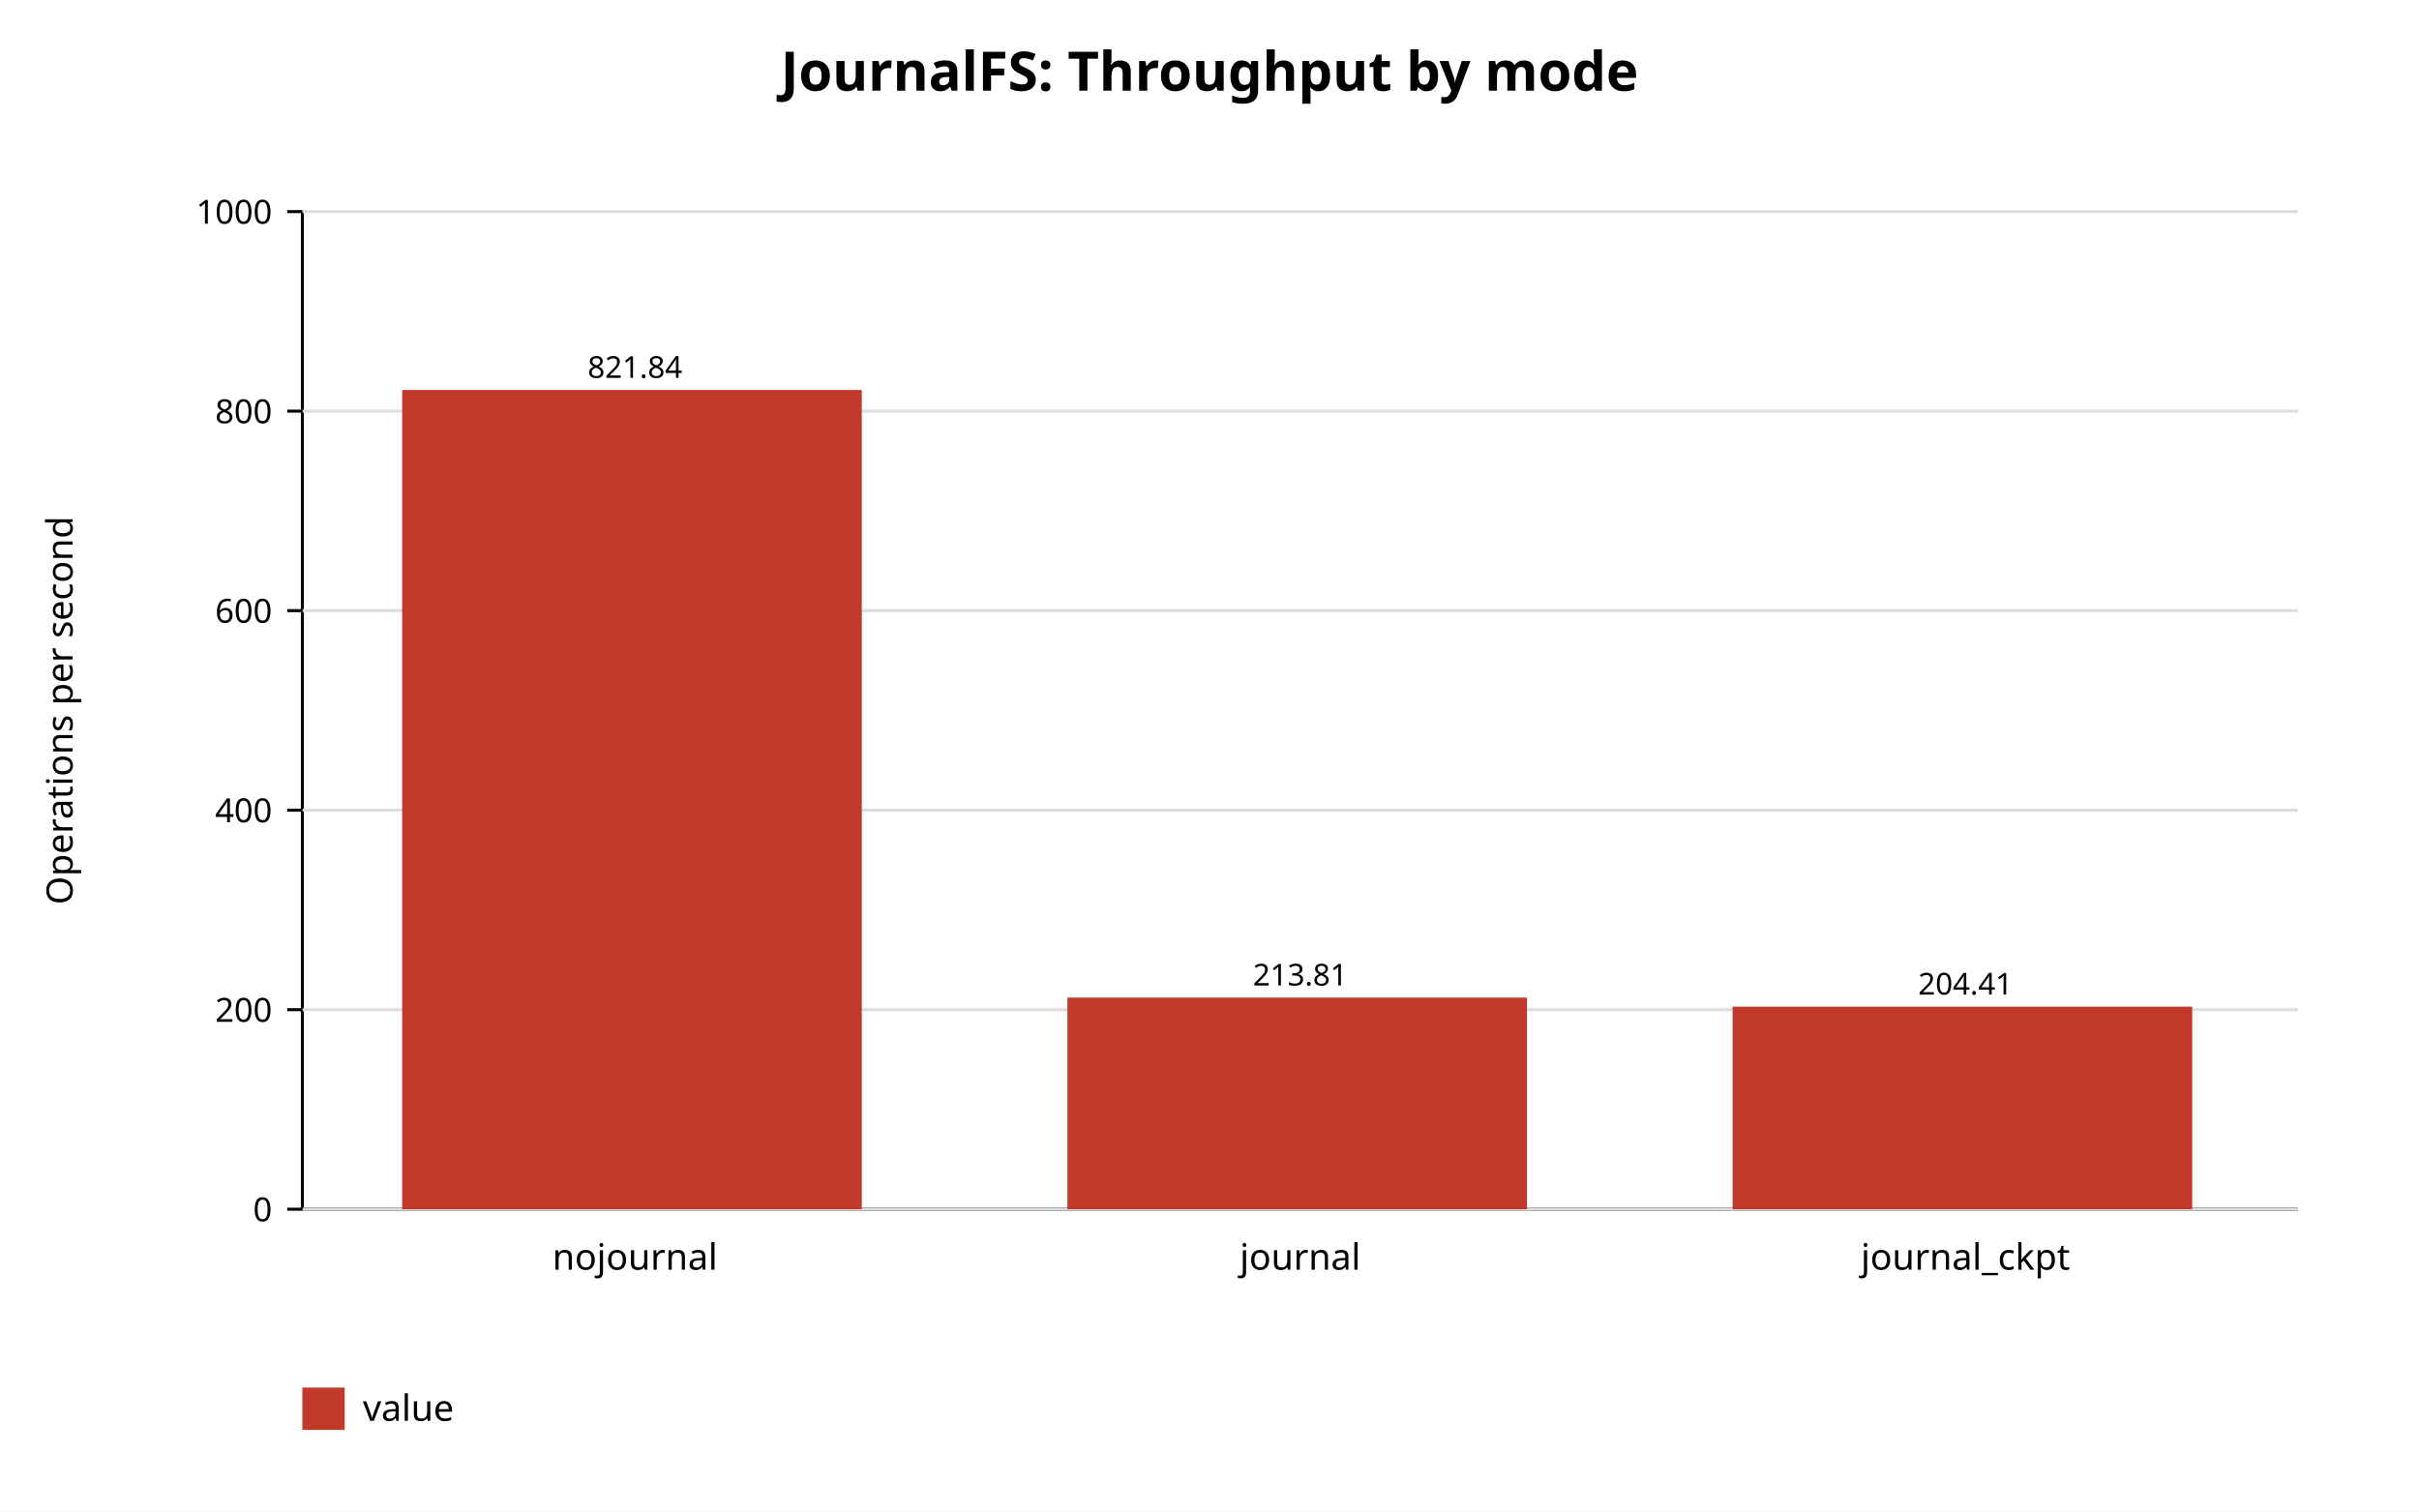
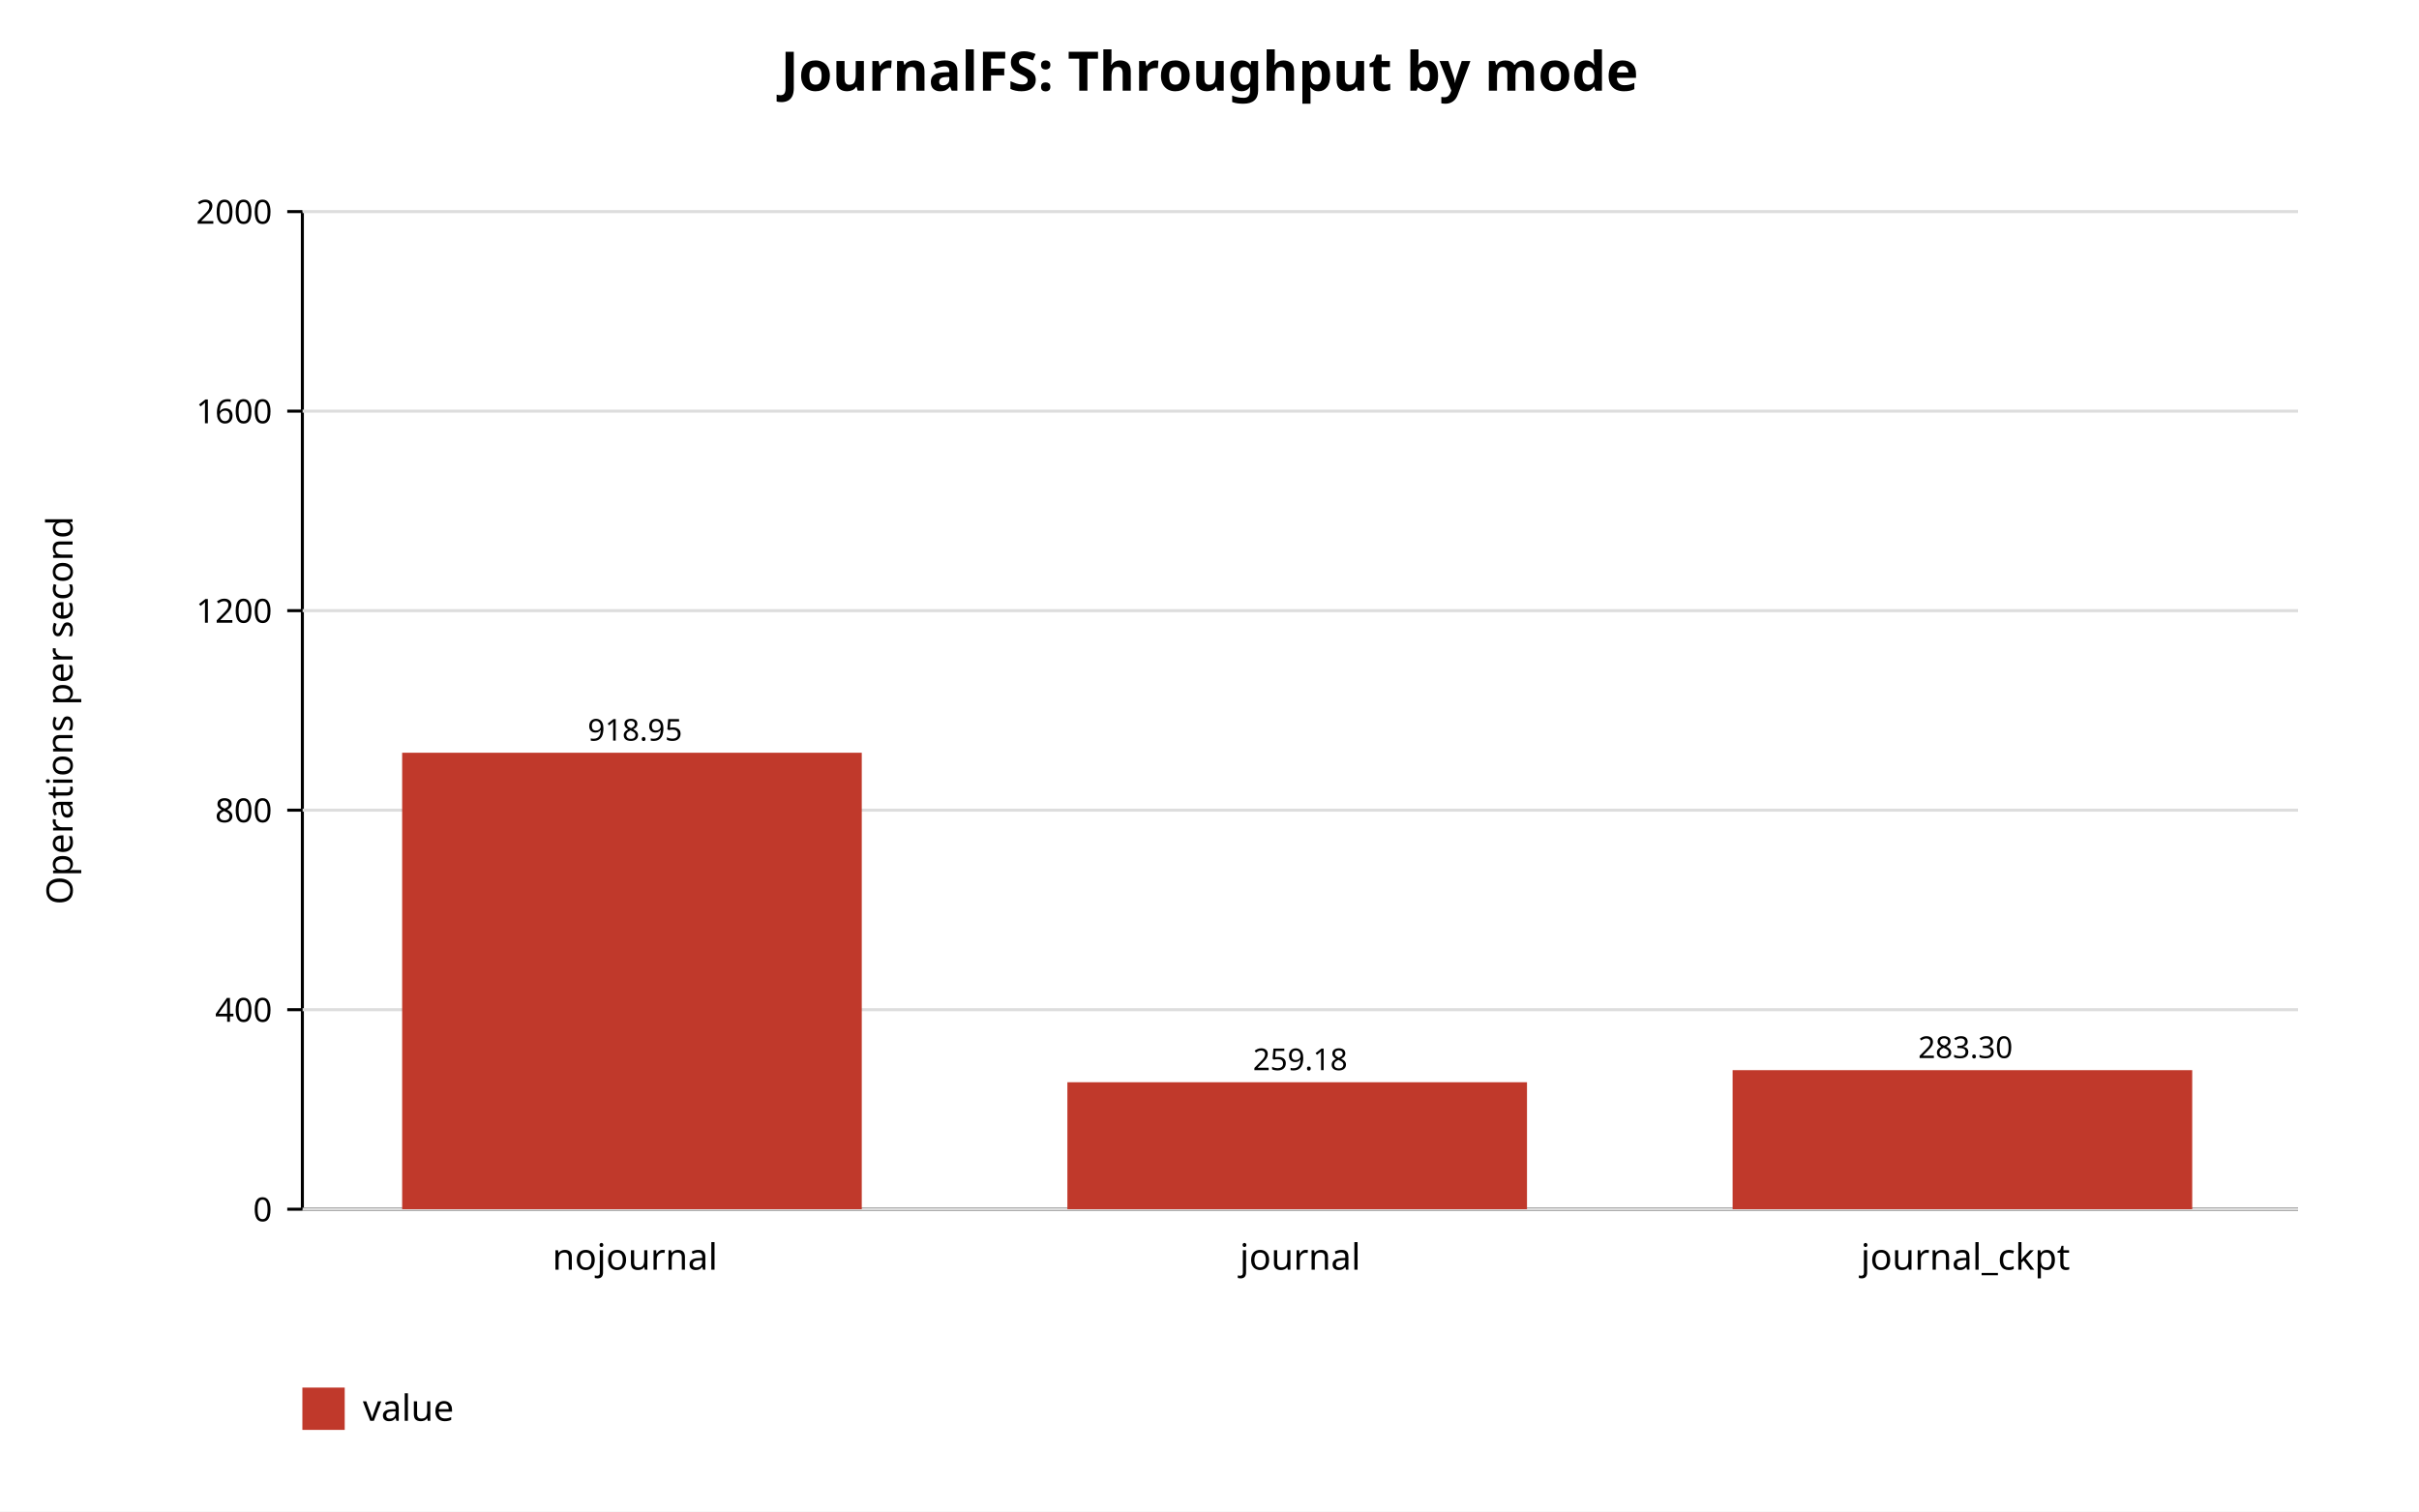
<svg xmlns="http://www.w3.org/2000/svg" width="800" height="500" font-family="sans-serif">
  <rect width="800" height="500" fill="white" />
  <text x="400" y="30" text-anchor="middle" font-size="18" font-weight="bold">JournalFS: Throughput by mode</text>
  <line x1="100" y1="70" x2="100" y2="400" stroke="black" />
  <line x1="100" y1="400" x2="760" y2="400" stroke="black" />
  <line x1="100" y1="400" x2="760" y2="400" stroke="#dddddd" />
  <line x1="95" y1="400" x2="100" y2="400" stroke="black" />
  <text x="90" y="404" text-anchor="end" font-size="11">0</text>
  <line x1="100" y1="334" x2="760" y2="334" stroke="#dddddd" />
  <line x1="95" y1="334" x2="100" y2="334" stroke="black" />
-   <text x="90" y="338" text-anchor="end" font-size="11">200</text>
+   <text x="90" y="338" text-anchor="end" font-size="11">400</text>
  <line x1="100" y1="268" x2="760" y2="268" stroke="#dddddd" />
  <line x1="95" y1="268" x2="100" y2="268" stroke="black" />
-   <text x="90" y="272" text-anchor="end" font-size="11">400</text>
+   <text x="90" y="272" text-anchor="end" font-size="11">800</text>
  <line x1="100" y1="202" x2="760" y2="202" stroke="#dddddd" />
  <line x1="95" y1="202" x2="100" y2="202" stroke="black" />
-   <text x="90" y="206" text-anchor="end" font-size="11">600</text>
+   <text x="90" y="206" text-anchor="end" font-size="11">1200</text>
  <line x1="100" y1="136" x2="760" y2="136" stroke="#dddddd" />
  <line x1="95" y1="136" x2="100" y2="136" stroke="black" />
-   <text x="90" y="140" text-anchor="end" font-size="11">800</text>
+   <text x="90" y="140" text-anchor="end" font-size="11">1600</text>
  <line x1="100" y1="70" x2="760" y2="70" stroke="#dddddd" />
  <line x1="95" y1="70" x2="100" y2="70" stroke="black" />
-   <text x="90" y="74" text-anchor="end" font-size="11">1000</text>
+   <text x="90" y="74" text-anchor="end" font-size="11">2000</text>
  <text x="24" y="235" text-anchor="middle" font-size="12" transform="rotate(-90 24 235)">Operations per second</text>
-   <rect x="133" y="129" width="152" height="271" fill="#c0392b" />
-   <text x="210" y="125" text-anchor="middle" font-size="10">821.84</text>
+   <rect x="133" y="249" width="152" height="151" fill="#c0392b" />
+   <text x="210" y="245" text-anchor="middle" font-size="10">918.95</text>
  <text x="210" y="420" text-anchor="middle" font-size="12">nojournal</text>
-   <rect x="353" y="330" width="152" height="70" fill="#c0392b" />
-   <text x="430" y="326" text-anchor="middle" font-size="10">213.81</text>
+   <rect x="353" y="358" width="152" height="42" fill="#c0392b" />
+   <text x="430" y="354" text-anchor="middle" font-size="10">259.18</text>
  <text x="430" y="420" text-anchor="middle" font-size="12">journal</text>
-   <rect x="573" y="333" width="152" height="67" fill="#c0392b" />
-   <text x="650" y="329" text-anchor="middle" font-size="10">204.41</text>
+   <rect x="573" y="354" width="152" height="46" fill="#c0392b" />
+   <text x="650" y="350" text-anchor="middle" font-size="10">283.30</text>
  <text x="650" y="420" text-anchor="middle" font-size="12">journal_ckpt</text>
  <rect x="100" y="459" width="14" height="14" fill="#c0392b" />
  <text x="120" y="470" font-size="12">value</text>
</svg>
